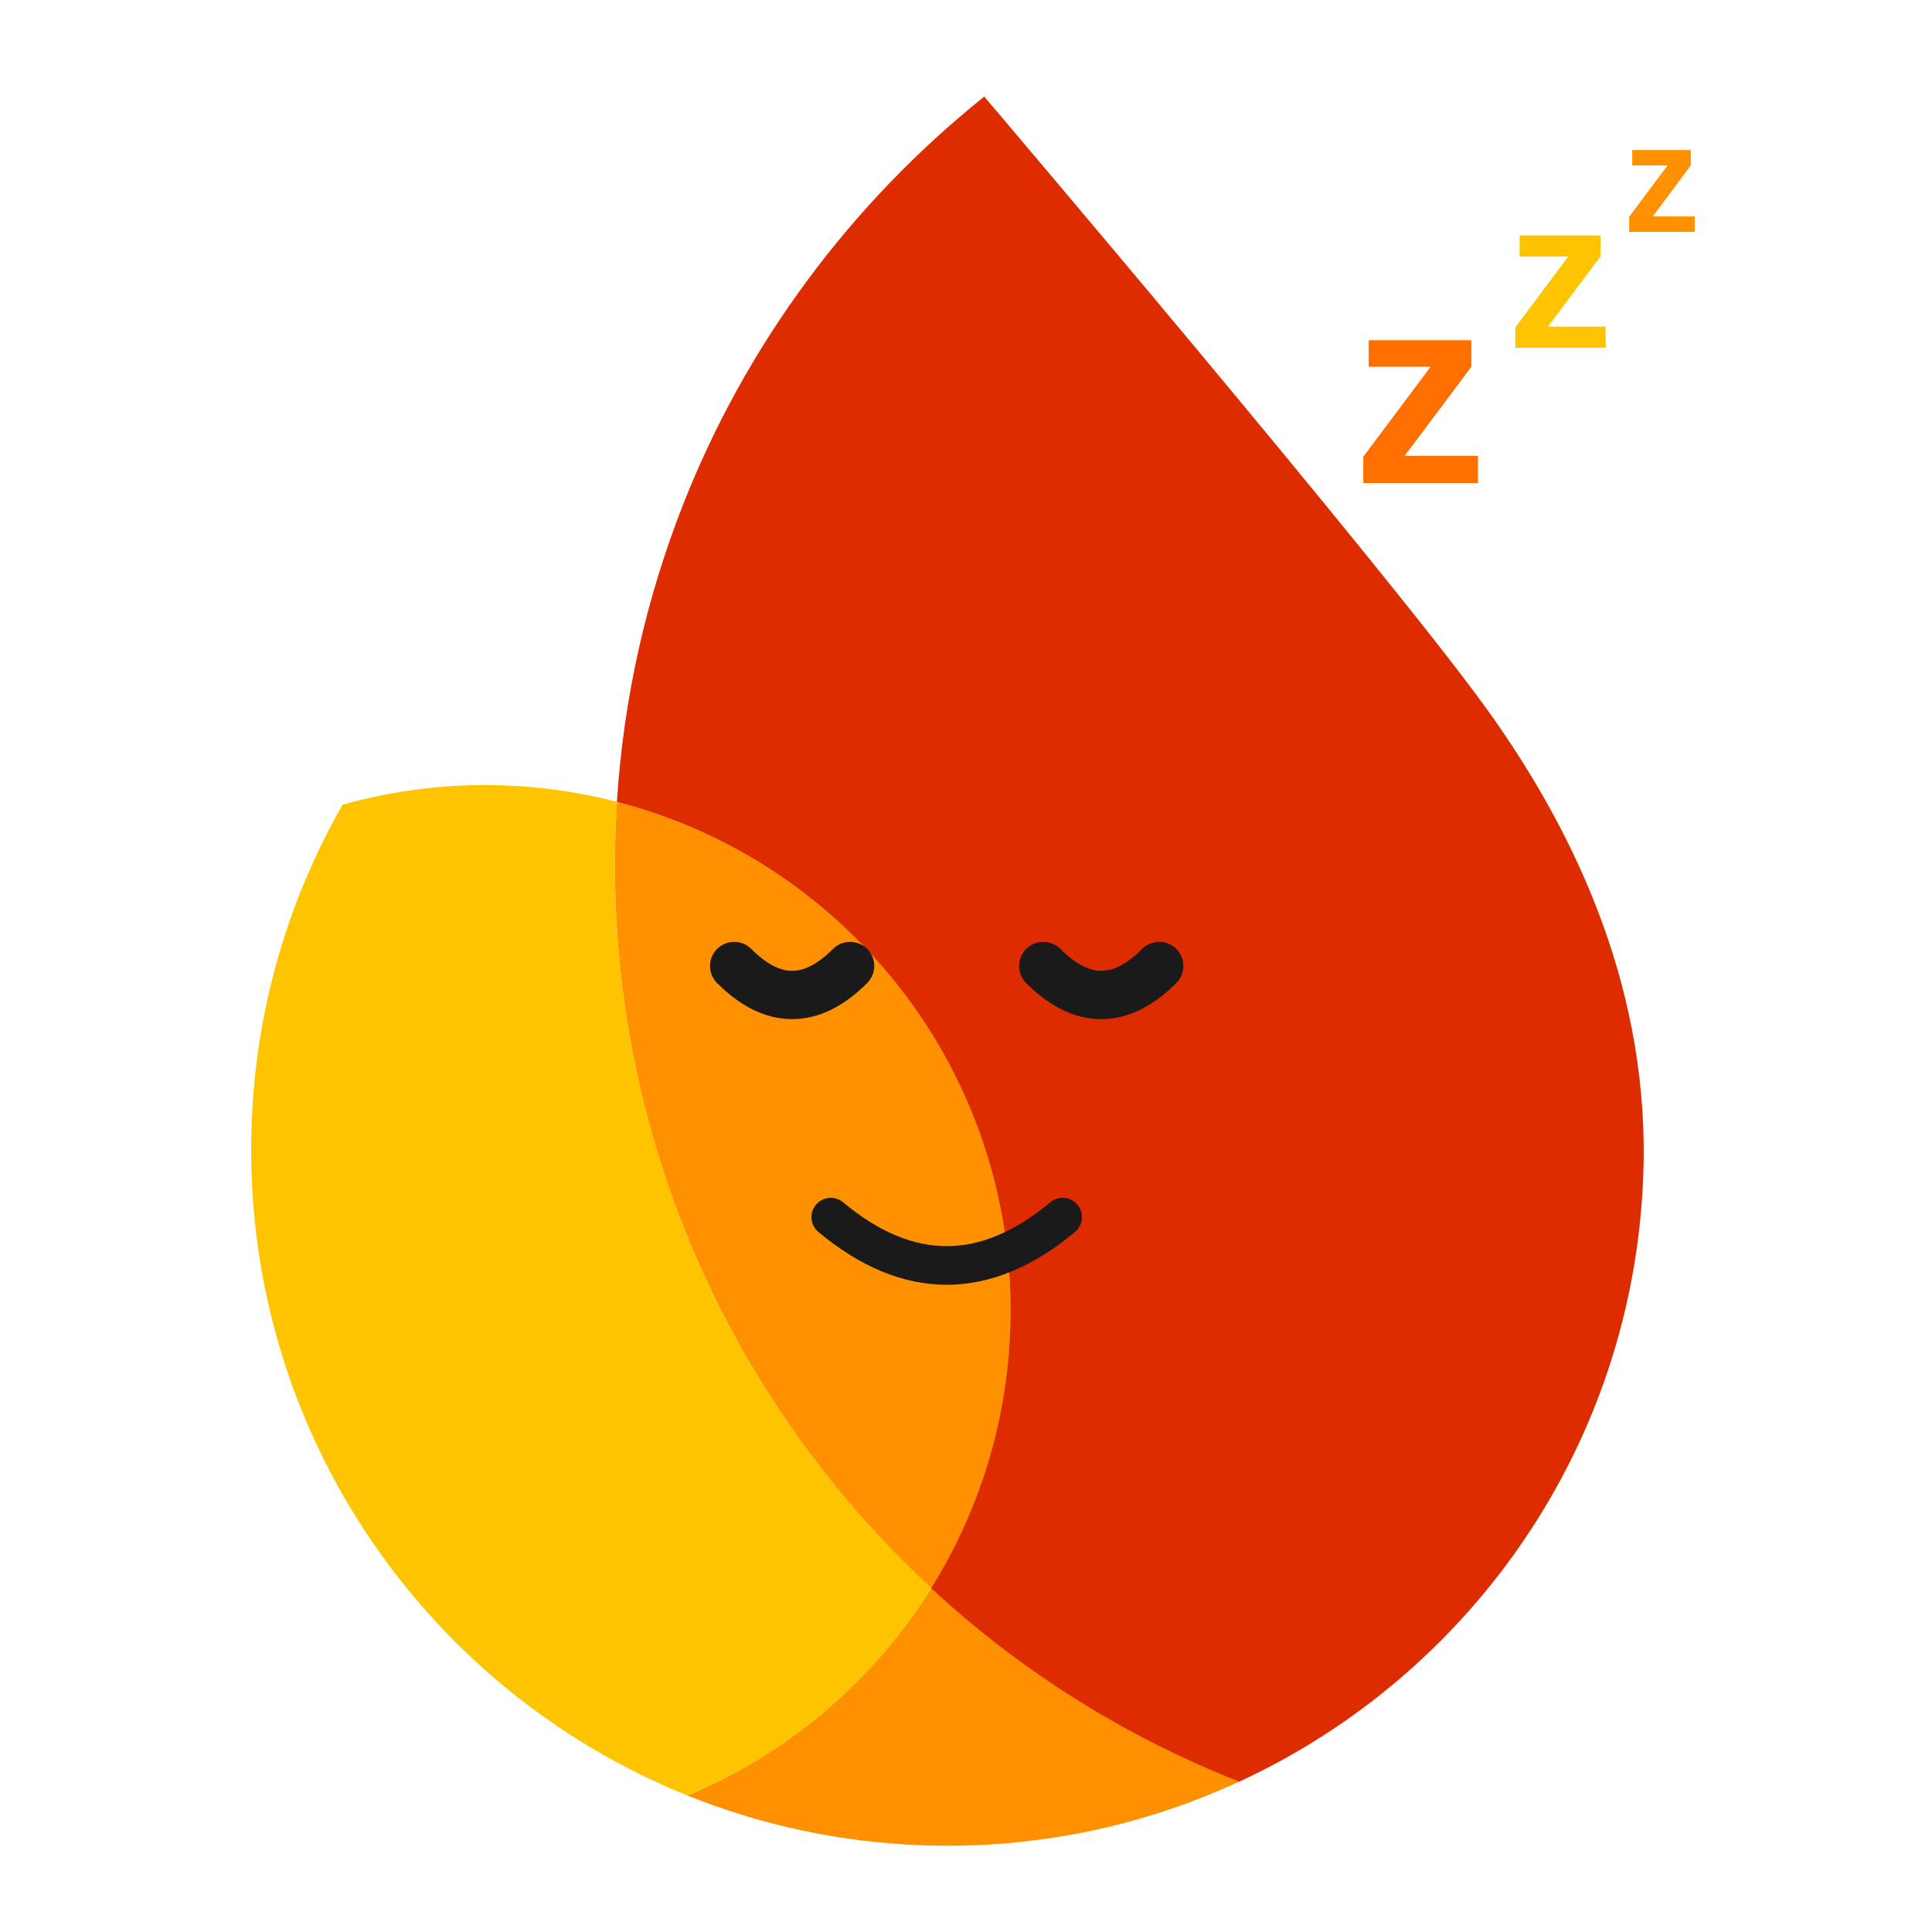
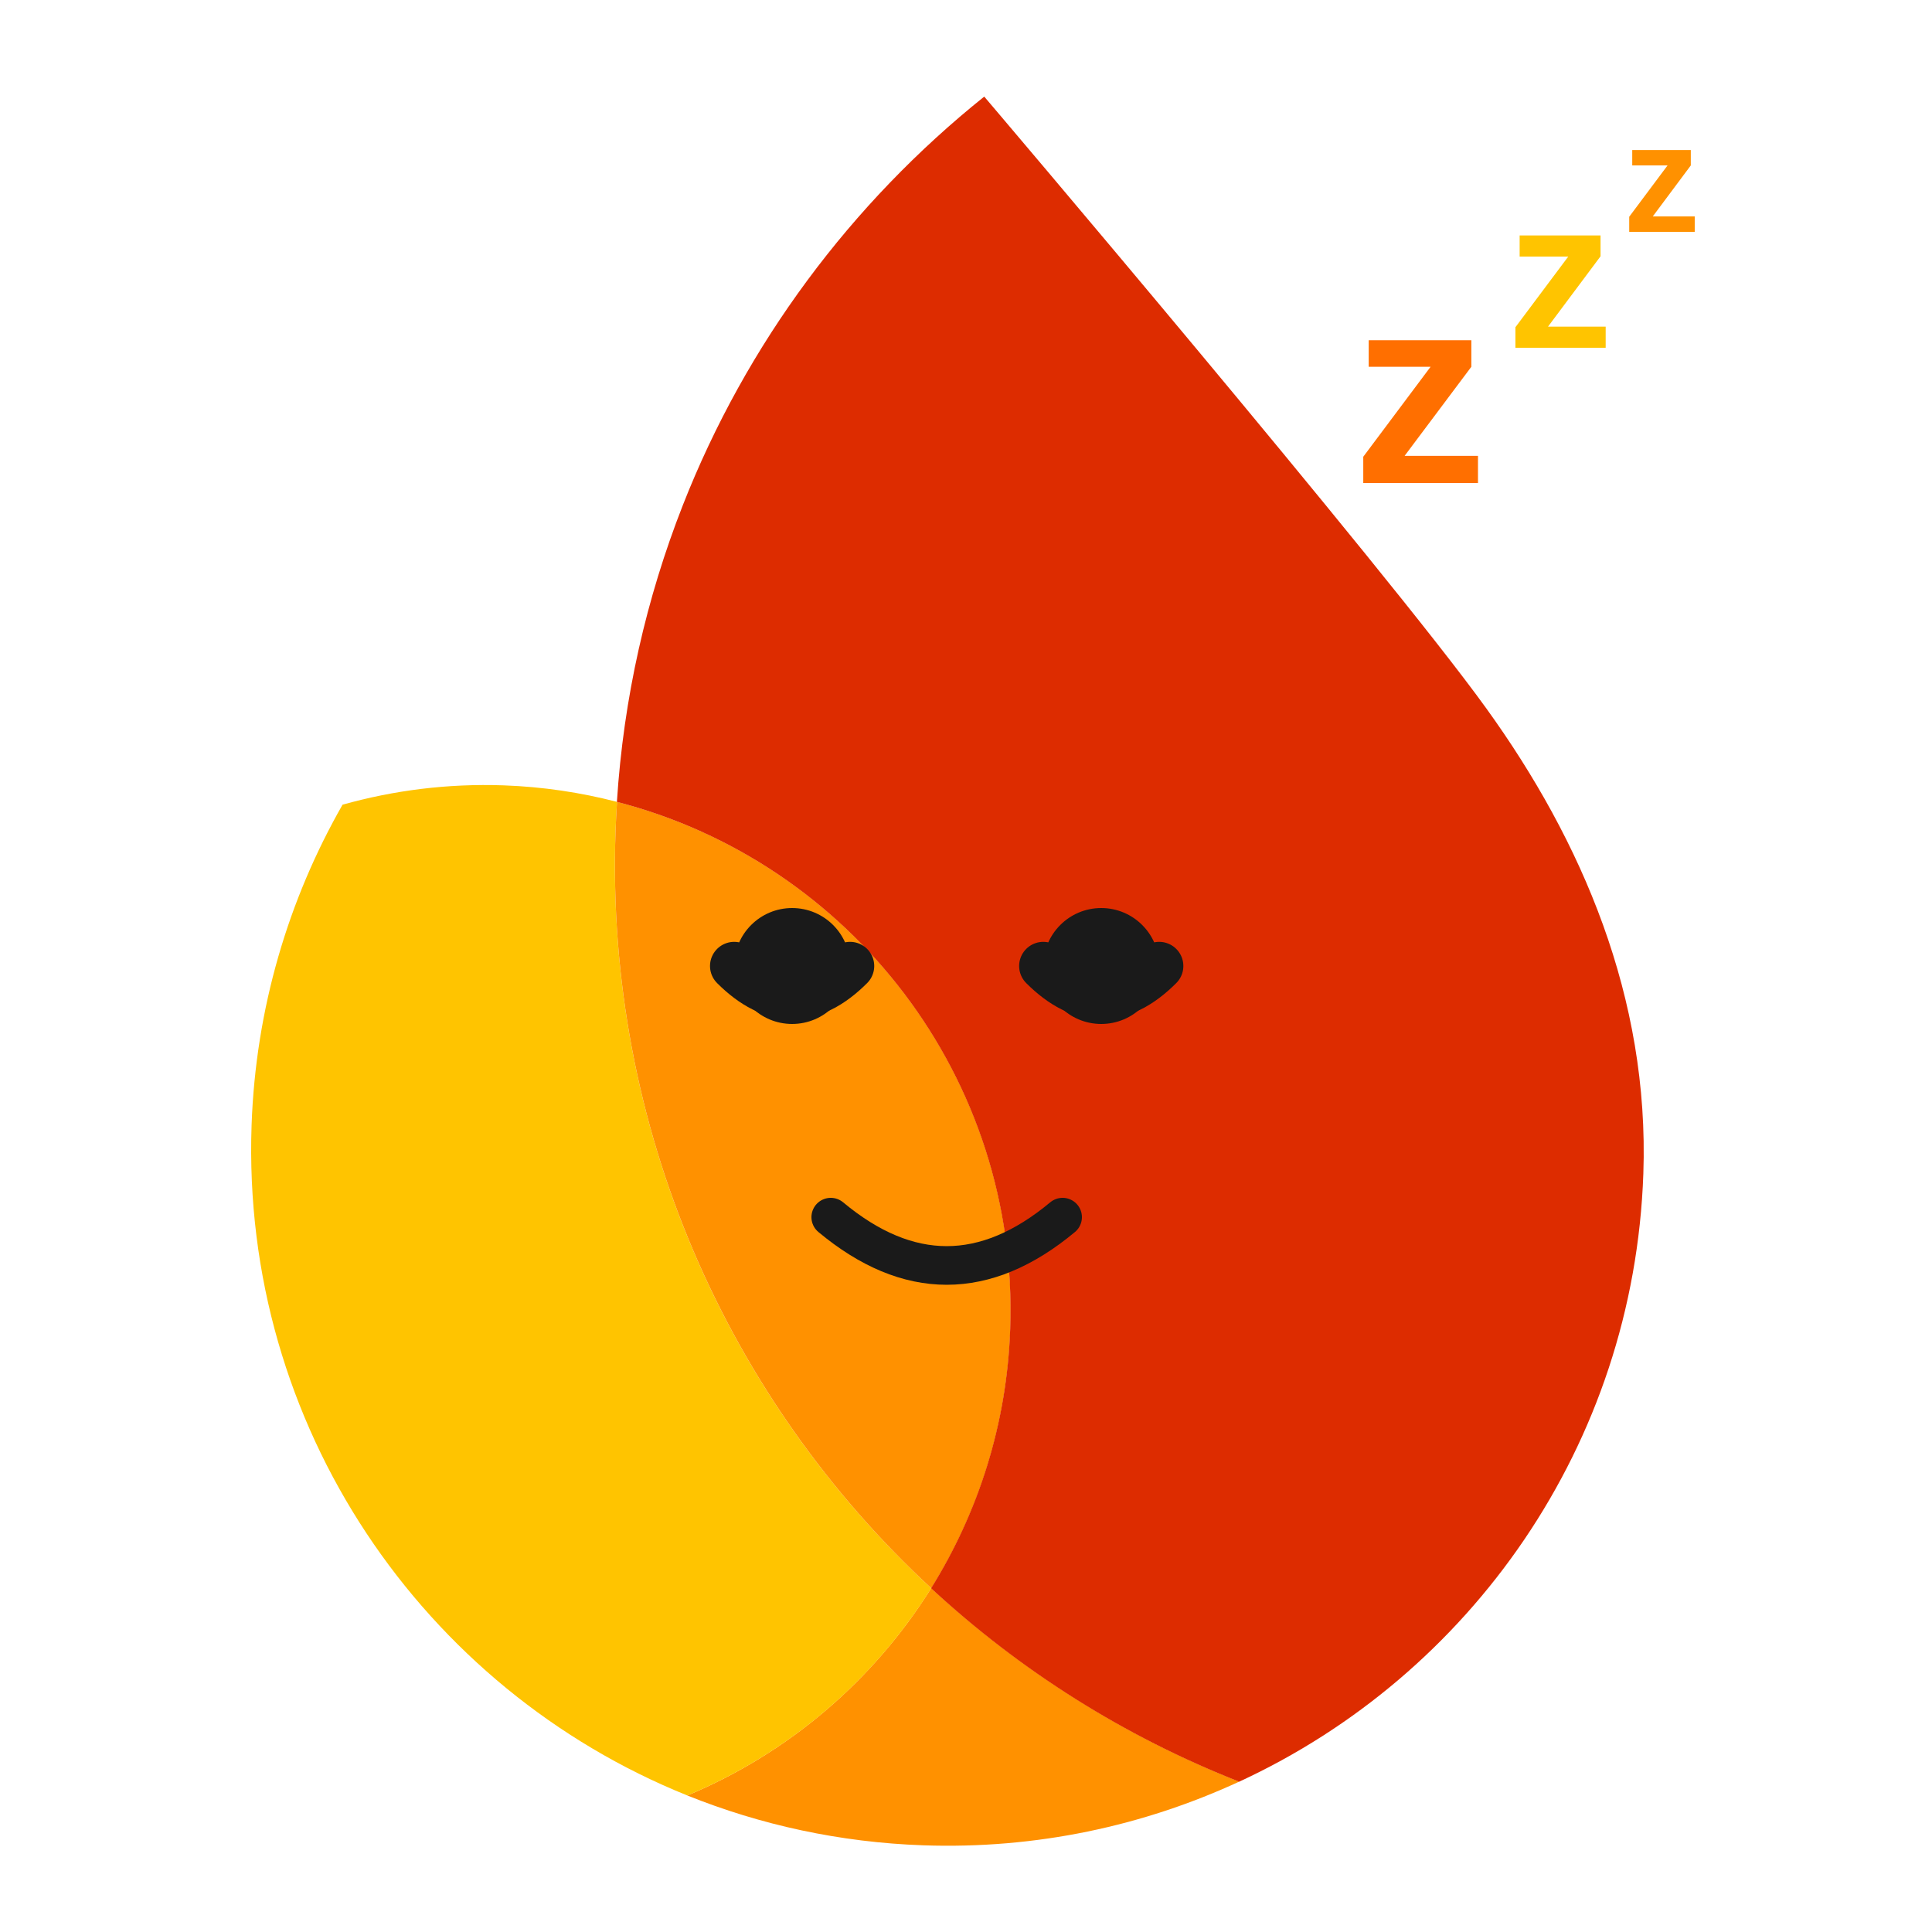
<svg xmlns="http://www.w3.org/2000/svg" fill="none" height="100" viewBox="0 0 100 100" width="100">
+   <style>
+     @keyframes float {
+       0%, 100% { transform: translateY(0); opacity: 1; }
+       50% { transform: translateY(-4px); opacity: 0.7; }
+     }
+     @keyframes float-delayed {
+       0%, 100% { transform: translateY(0); opacity: 1; }
+       50% { transform: translateY(-5px); opacity: 0.6; }
+     }
+     @keyframes float-more {
+       0%, 100% { transform: translateY(0); opacity: 1; }
+       50% { transform: translateY(-6px); opacity: 0.5; }
+     }
+     @keyframes blink {
+       0%, 85%, 100% { opacity: 1; }
+       90%, 95% { opacity: 0; }
+     }
+     @keyframes blink-open {
+       0%, 85%, 100% { opacity: 0; }
+       90%, 95% { opacity: 1; }
+     }
+     .z1 { animation: float 2s ease-in-out infinite; }
+     .z2 { animation: float-delayed 2s ease-in-out infinite 0.3s; }
+     .z3 { animation: float-more 2s ease-in-out infinite 0.6s; }
+     .eye-closed { animation: blink 5s ease-in-out infinite; }
+     .eye-open { animation: blink-open 5s ease-in-out infinite; }
+   </style>
  <g transform="translate(13, 5)">
-     <path d="M22.575 87.933C26.363 89.457 30.472 90.362 34.787 90.513C40.626 90.717 46.182 89.509 51.145 87.215C45.192 84.876 39.801 81.455 35.197 77.202C32.217 81.98 27.805 85.751 22.575 87.933Z" fill="#FF9100" />
-     <path d="M35.2 77.205C24.695 67.491 18.322 53.429 18.861 38.006C18.879 37.506 18.906 37.004 18.936 36.505C17.054 36.017 15.091 35.722 13.07 35.65C10.176 35.548 7.375 35.908 4.73 36.651C1.926 41.563 0.234 47.198 0.022 53.236C-0.522 68.816 8.906 82.427 22.575 87.933C27.805 85.753 32.217 81.985 35.2 77.205Z" fill="#FFC400" />
-     <path d="M35.2 77.205C37.643 73.297 39.122 68.714 39.296 63.777C39.749 50.792 31.019 39.621 18.936 36.504C18.906 37.004 18.879 37.506 18.861 38.006C18.325 53.427 24.695 67.488 35.2 77.205Z" fill="#FF9100" />
-     <path d="M37.944 0C31.063 5.513 25.627 12.781 22.341 21.155C20.459 25.953 19.276 31.103 18.931 36.505C31.014 39.622 39.743 50.792 39.288 63.78C39.117 68.716 37.63 73.295 35.192 77.207C39.793 81.465 45.187 84.881 51.14 87.22C63.091 81.697 71.57 69.81 72.059 55.751C72.377 46.641 68.878 38.523 63.934 31.67C58.711 24.424 37.944 0 37.944 0Z" fill="#DD2C00" />
+     <path d="M22.575 87.933C26.363 89.457 30.472 90.362 34.787 90.513C40.626 90.717 46.182 89.509 51.145 87.215C45.192 84.876 39.801 81.455 35.197 77.202C32.217 81.98 27.805 85.751 22.575 87.933Z" fill="#FF9100">
+       <animate attributeName="opacity" values="1;0.7;1;0.8;1" dur="1.5s" repeatCount="indefinite" />
+     </path>
+     <path d="M35.2 77.205C24.695 67.491 18.322 53.429 18.861 38.006C18.879 37.506 18.906 37.004 18.936 36.505C17.054 36.017 15.091 35.722 13.07 35.65C10.176 35.548 7.375 35.908 4.73 36.651C1.926 41.563 0.234 47.198 0.022 53.236C-0.522 68.816 8.906 82.427 22.575 87.933C27.805 85.753 32.217 81.985 35.2 77.205Z" fill="#FFC400">
+       <animate attributeName="opacity" values="1;0.75;1;0.85;1" dur="2s" repeatCount="indefinite" />
+     </path>
+     <path d="M35.2 77.205C37.643 73.297 39.122 68.714 39.296 63.777C39.749 50.792 31.019 39.621 18.936 36.504C18.906 37.004 18.879 37.506 18.861 38.006C18.325 53.427 24.695 67.488 35.2 77.205Z" fill="#FF9100">
+       <animate attributeName="opacity" values="0.9;1;0.7;1;0.9" dur="1.8s" repeatCount="indefinite" />
+     </path>
+     <path d="M37.944 0C31.063 5.513 25.627 12.781 22.341 21.155C20.459 25.953 19.276 31.103 18.931 36.505C31.014 39.622 39.743 50.792 39.288 63.78C39.117 68.716 37.63 73.295 35.192 77.207C39.793 81.465 45.187 84.881 51.14 87.22C63.091 81.697 71.57 69.81 72.059 55.751C72.377 46.641 68.878 38.523 63.934 31.67C58.711 24.424 37.944 0 37.944 0Z" fill="#DD2C00">
+       <animate attributeName="opacity" values="1;0.85;1;0.9;1" dur="1.3s" repeatCount="indefinite" />
+     </path>
  </g>
  <g transform="translate(13, 5)">
-     <path d="M25 45 Q28 48, 31 45" stroke="#1a1a1a" stroke-width="2.5" stroke-linecap="round" fill="none" />
-     <path d="M41 45 Q44 48, 47 45" stroke="#1a1a1a" stroke-width="2.5" stroke-linecap="round" fill="none" />
+     <path class="eye-closed" d="M25 45 Q28 48, 31 45" stroke="#1a1a1a" stroke-width="2.5" stroke-linecap="round" fill="none" />
+     <circle class="eye-open" cx="28" cy="45" r="3" fill="#1a1a1a" />
+     <path class="eye-closed" d="M41 45 Q44 48, 47 45" stroke="#1a1a1a" stroke-width="2.5" stroke-linecap="round" fill="none" />
+     <circle class="eye-open" cx="44" cy="45" r="3" fill="#1a1a1a" />
    <path d="M30 58 Q36 63, 42 58" stroke="#1a1a1a" stroke-width="2" stroke-linecap="round" fill="none" />
  </g>
-   <g fill="none" stroke="#FF6F00" stroke-width="2" stroke-linecap="round" stroke-linejoin="round">
-     <text x="70" y="25" font-family="Arial, sans-serif" font-weight="bold" font-size="14" fill="#FF6F00" stroke="none">z</text>
-     <text x="78" y="18" font-family="Arial, sans-serif" font-weight="bold" font-size="11" fill="#FFC400" stroke="none">z</text>
-     <text x="84" y="12" font-family="Arial, sans-serif" font-weight="bold" font-size="8" fill="#FF9100" stroke="none">z</text>
+   <g>
+     <text class="z1" x="70" y="25" font-family="Arial, sans-serif" font-weight="bold" font-size="14" fill="#FF6F00">z</text>
+     <text class="z2" x="78" y="18" font-family="Arial, sans-serif" font-weight="bold" font-size="11" fill="#FFC400">z</text>
+     <text class="z3" x="84" y="12" font-family="Arial, sans-serif" font-weight="bold" font-size="8" fill="#FF9100">z</text>
  </g>
</svg>
